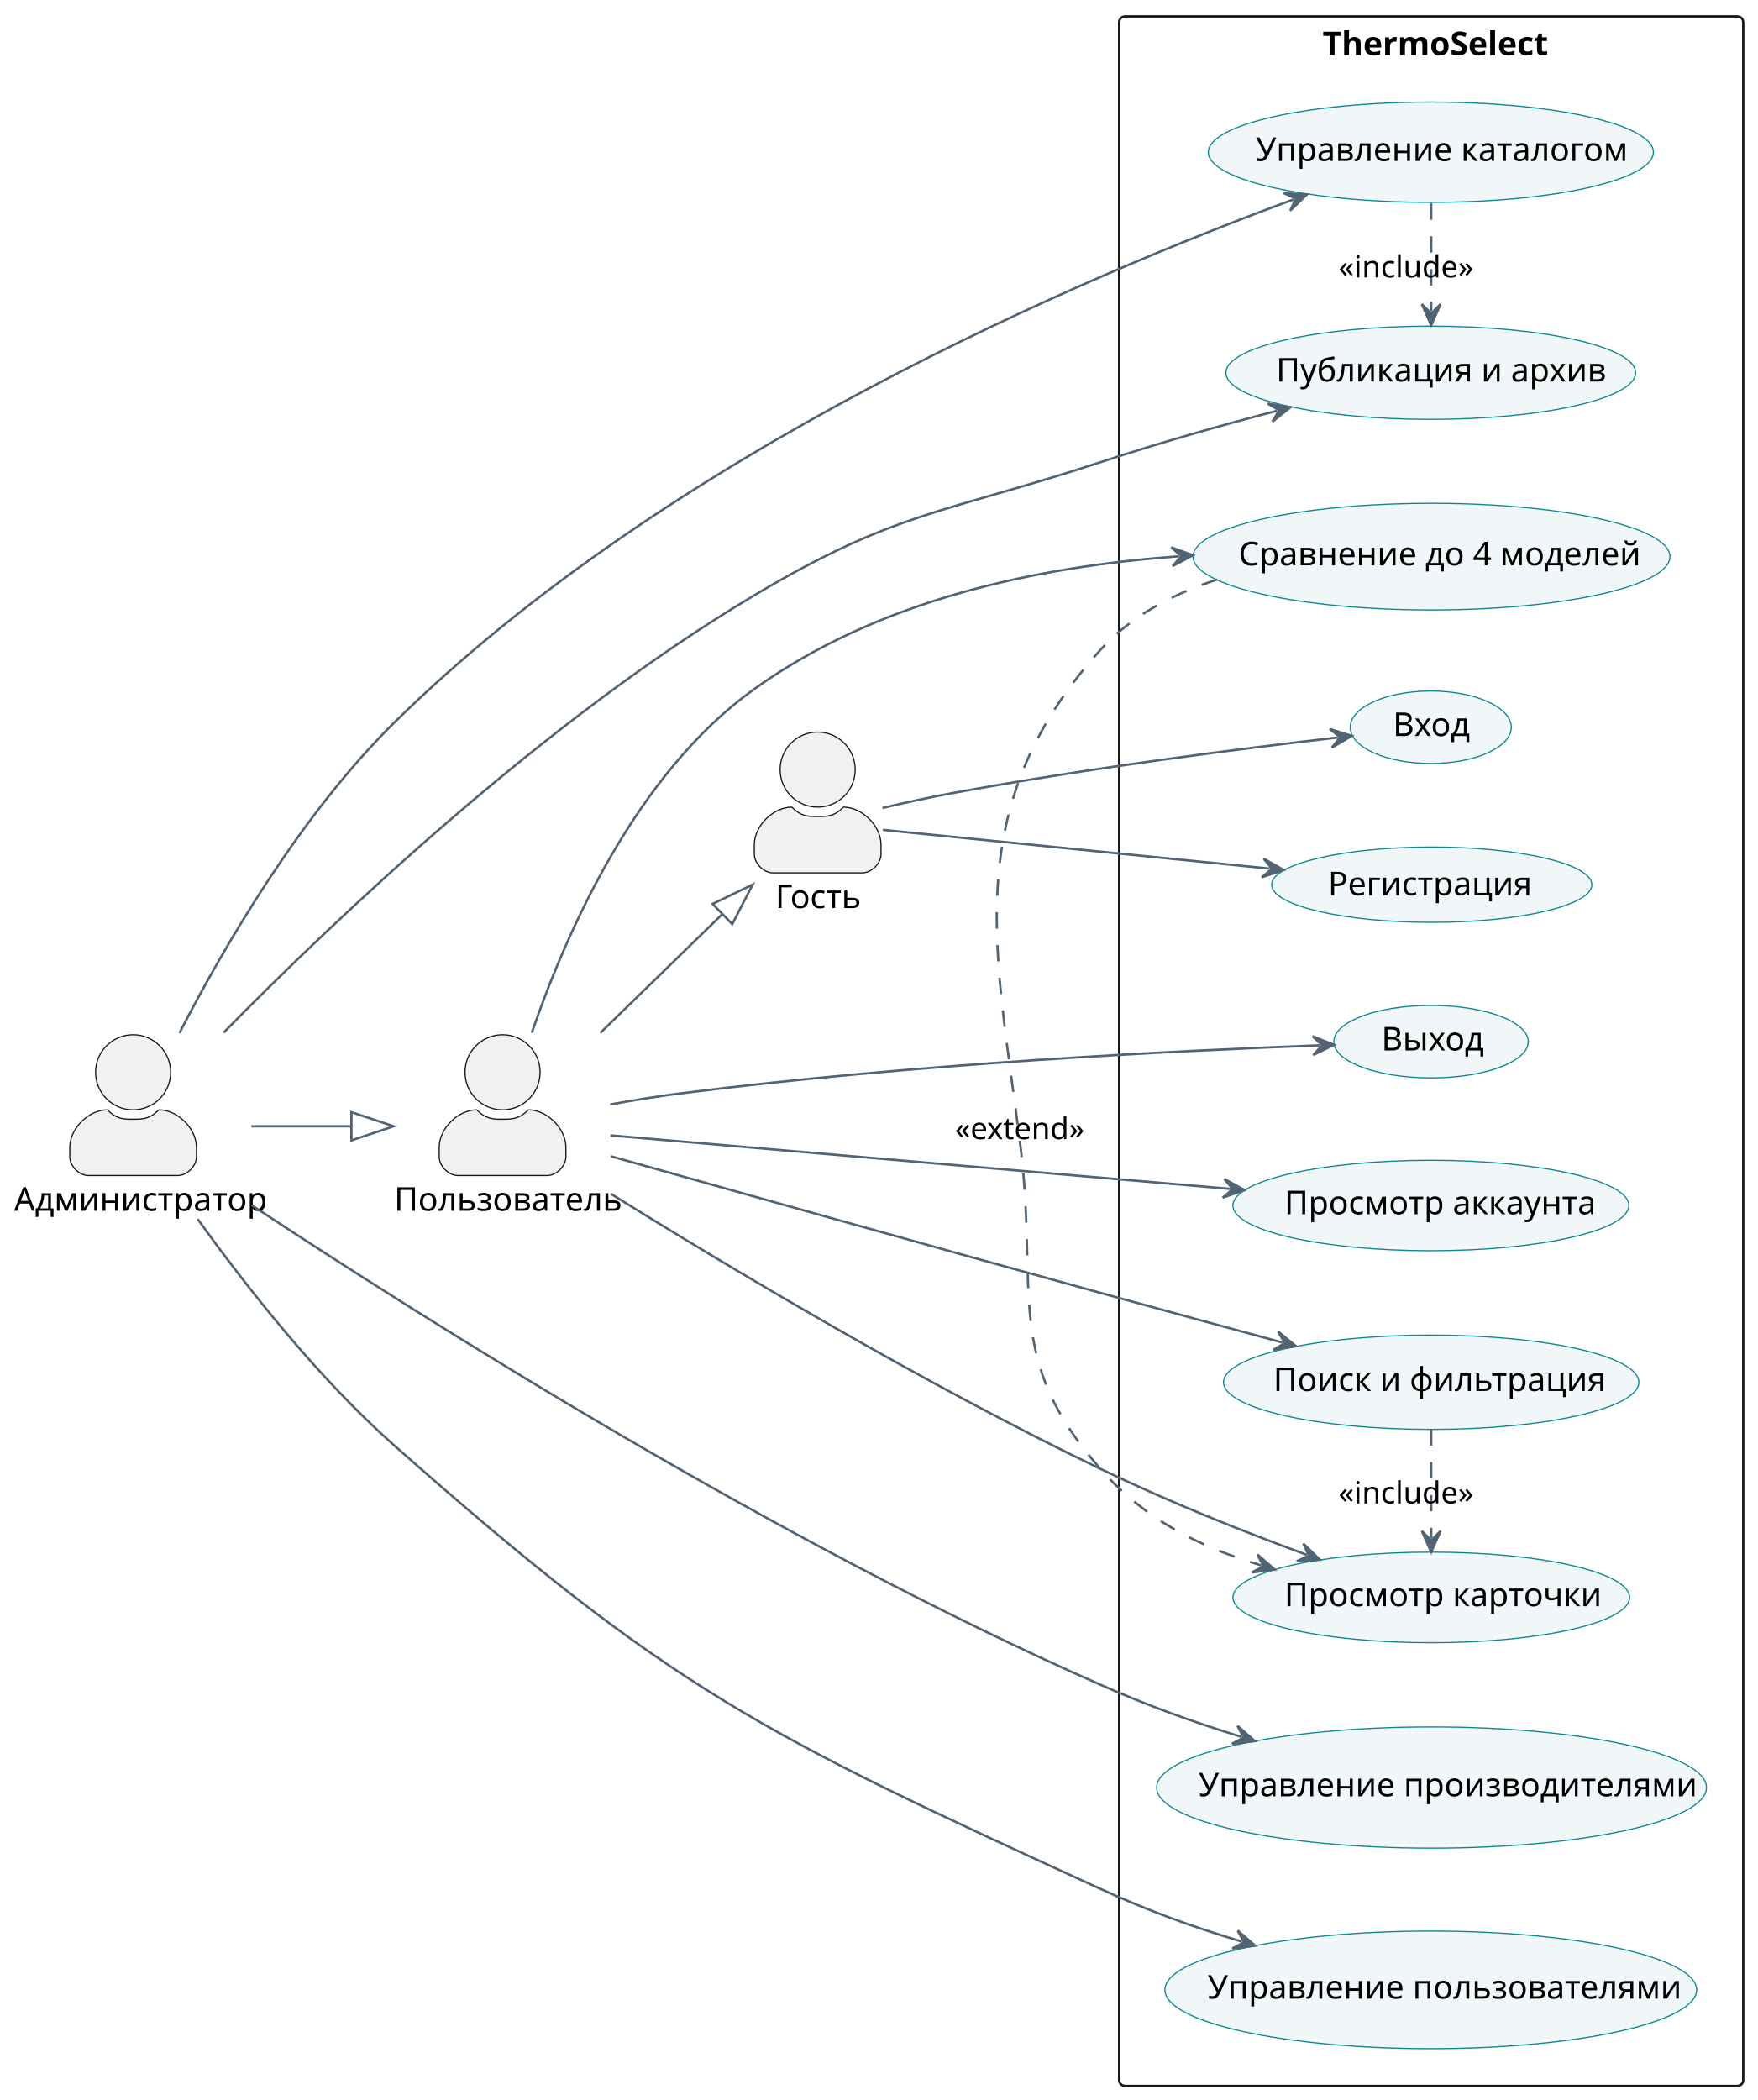
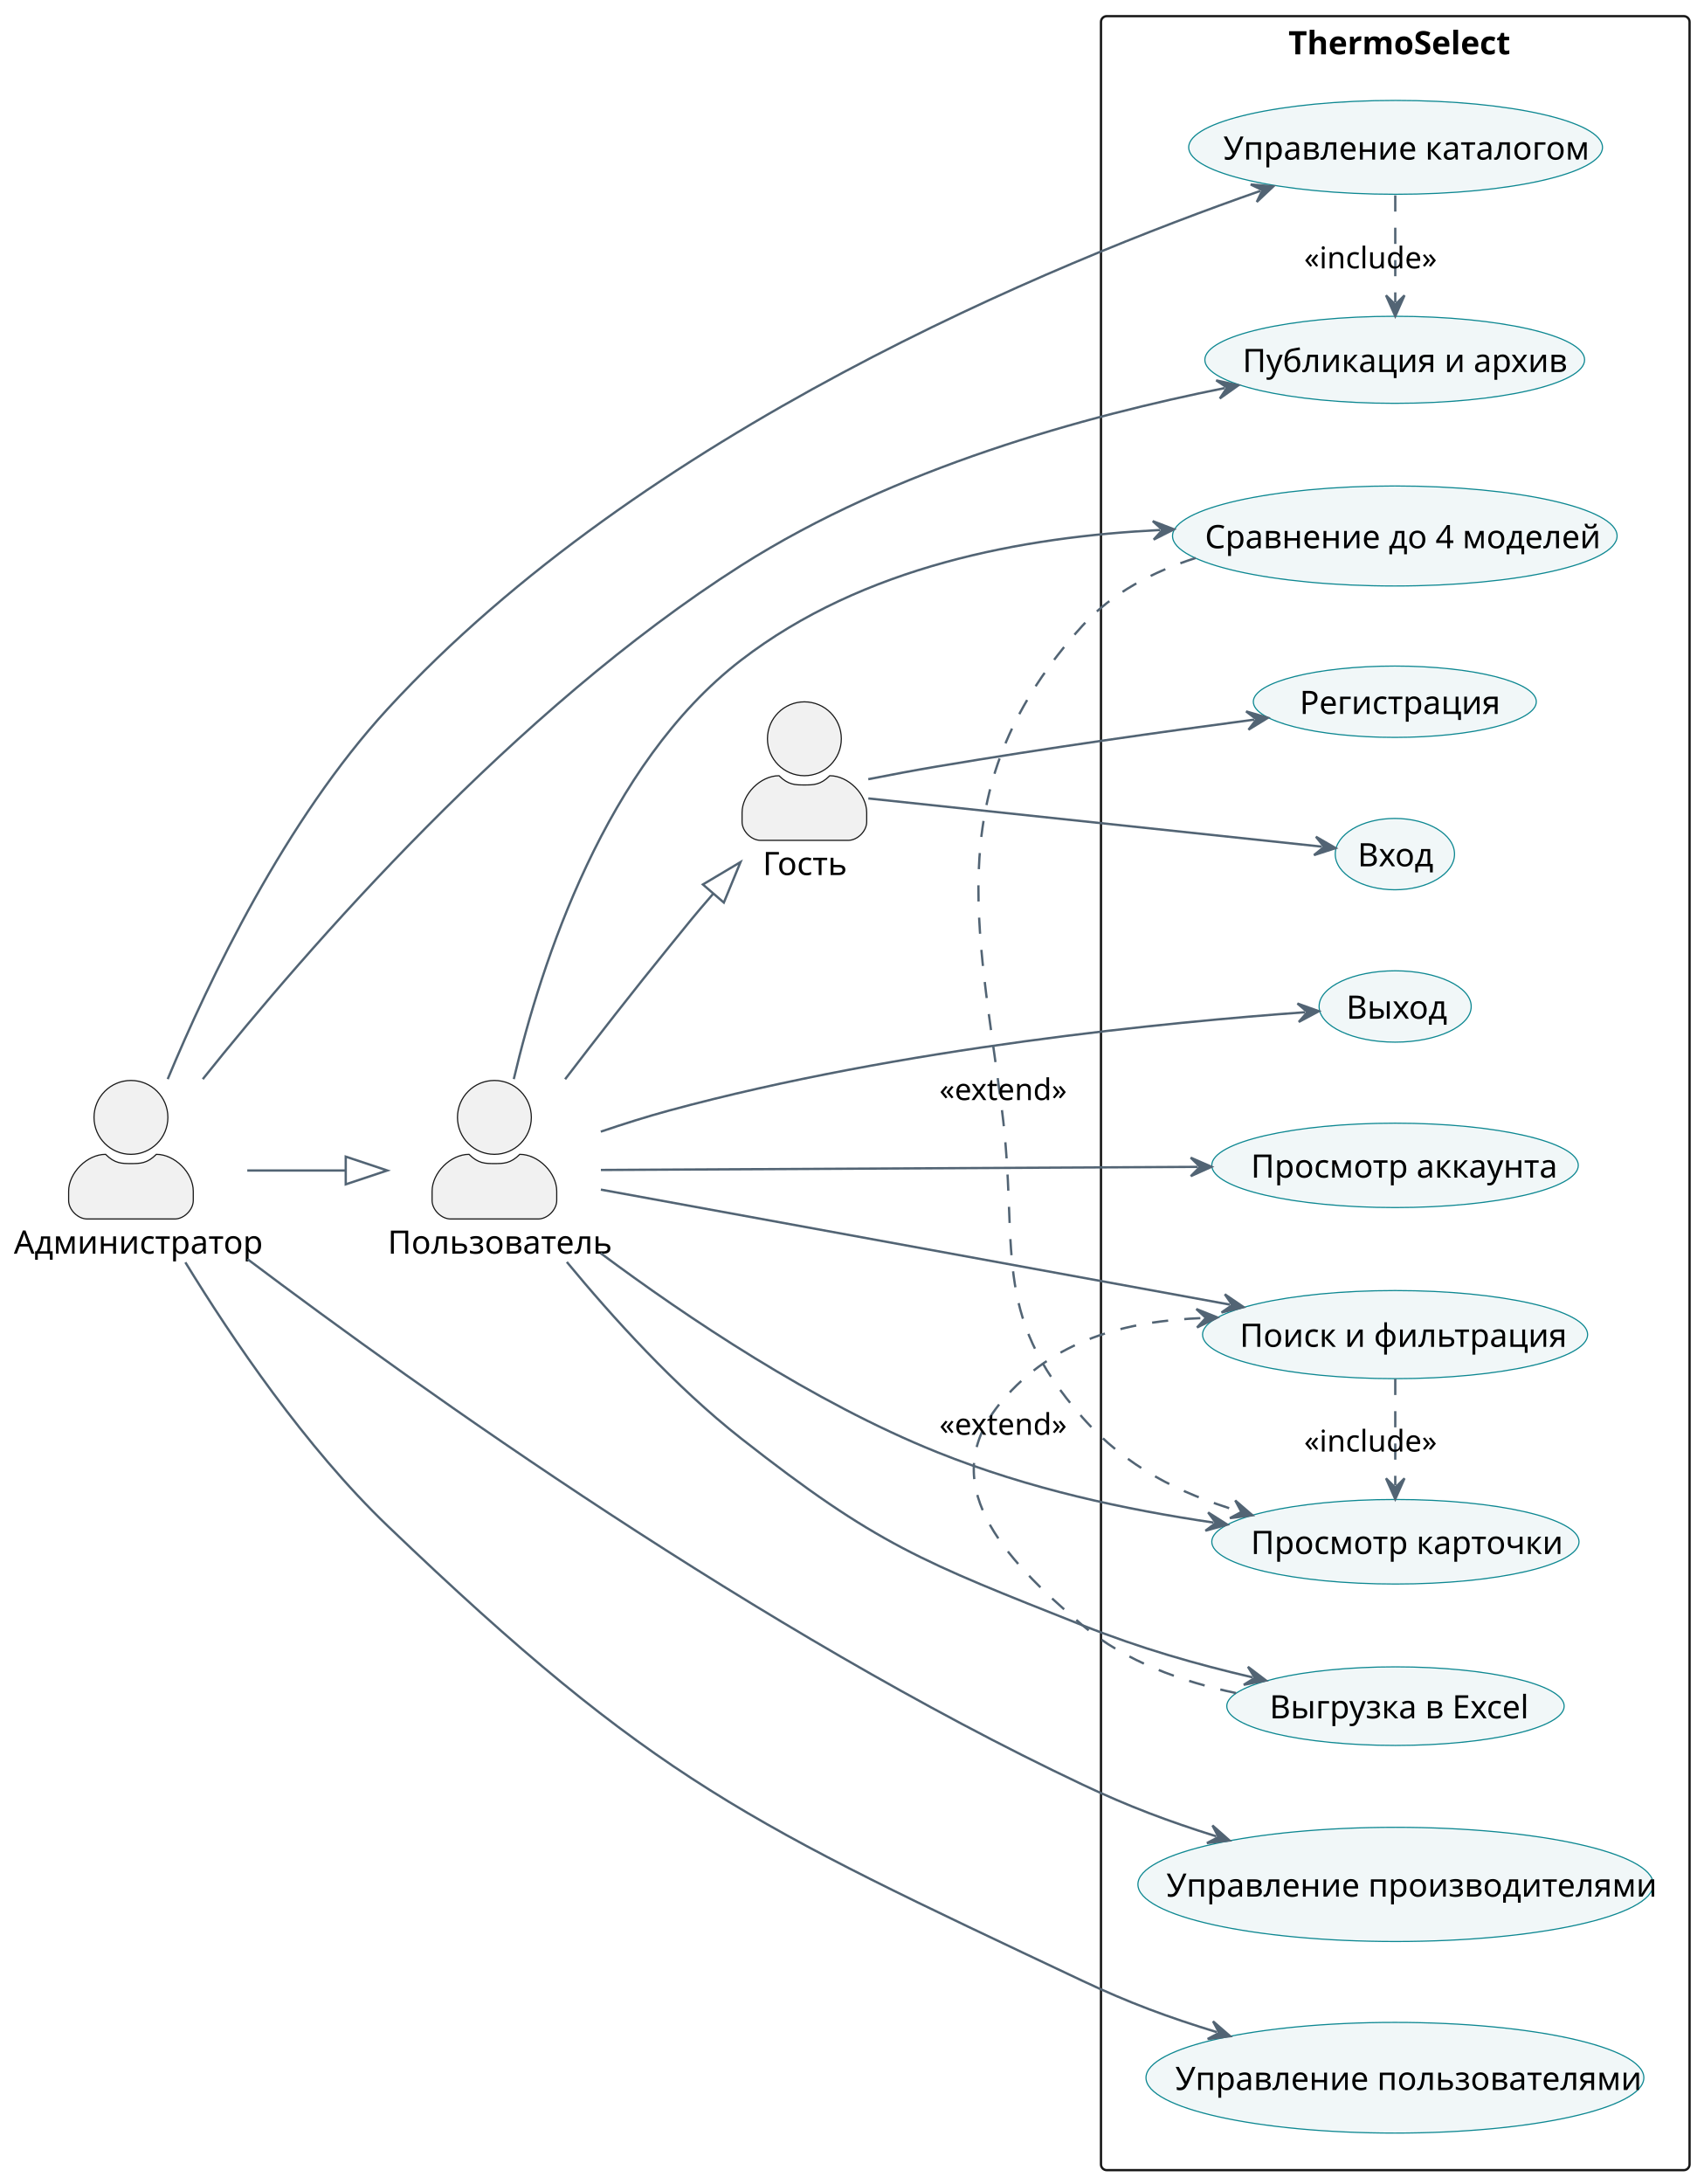
- <svg xmlns="http://www.w3.org/2000/svg" contentStyleType="text/css" data-diagram-type="DESCRIPTION" height="895px" preserveAspectRatio="none" style="width:749px;height:895px;background:#FFFFFF;" version="1.1" viewBox="0 0 749 895" width="749px" zoomAndPan="magnify">
+ <svg xmlns="http://www.w3.org/2000/svg" contentStyleType="text/css" data-diagram-type="DESCRIPTION" height="946px" preserveAspectRatio="none" style="width:738px;height:946px;background:#FFFFFF;" version="1.1" viewBox="0 0 738 946" width="738px" zoomAndPan="magnify">
  <defs />
  <g>
    <g class="cluster" data-entity="ThermoSelect" data-source-line="14" data-uid="ent0005" id="cluster_ThermoSelect">
-       <rect fill="none" height="882" rx="2.5" ry="2.5" style="stroke:#181818;stroke-width:1;" width="266" x="477" y="7" />
-       <text fill="#000000" font-family="sans-serif" font-size="14" font-weight="bold" lengthAdjust="spacing" textLength="92.586" x="563.707" y="23.533">ThermoSelect</text>
+       <rect fill="none" height="933" rx="2.5" ry="2.5" style="stroke:#181818;stroke-width:1;" width="255" x="477" y="7" />
+       <text fill="#000000" font-family="sans-serif" font-size="14" font-weight="bold" lengthAdjust="spacing" textLength="92.586" x="558.207" y="23.533">ThermoSelect</text>
    </g>
    <g class="entity" data-entity="UC_Register" data-source-line="15" data-uid="ent0006" id="entity_UC_Register">
-       <ellipse cx="610.243" cy="377.048" fill="#F1F7F8" rx="68.243" ry="16.049" style="stroke:#0C8791;stroke-width:0.5;" />
-       <text fill="#000000" font-family="sans-serif" font-size="14" lengthAdjust="spacing" textLength="82.455" x="566.015" y="381.565">Регистрация</text>
+       <ellipse cx="604.304" cy="303.952" fill="#F1F7F8" rx="61.304" ry="15.452" style="stroke:#0C8791;stroke-width:0.5;" />
+       <text fill="#000000" font-family="sans-serif" font-size="14" lengthAdjust="spacing" textLength="82.455" x="563.077" y="309.256">Регистрация</text>
    </g>
    <g class="entity" data-entity="UC_Login" data-source-line="16" data-uid="ent0007" id="entity_UC_Login">
-       <ellipse cx="609.82" cy="309.952" fill="#F1F7F8" rx="34.32" ry="15.452" style="stroke:#0C8791;stroke-width:0.5;" />
-       <text fill="#000000" font-family="sans-serif" font-size="14" lengthAdjust="spacing" textLength="32.293" x="593.673" y="313.68">Вход</text>
+       <ellipse cx="604.335" cy="369.952" fill="#F1F7F8" rx="25.835" ry="15.452" style="stroke:#0C8791;stroke-width:0.5;" />
+       <text fill="#000000" font-family="sans-serif" font-size="14" lengthAdjust="spacing" textLength="32.293" x="588.188" y="375.256">Вход</text>
    </g>
    <g class="entity" data-entity="UC_Logout" data-source-line="17" data-uid="ent0008" id="entity_UC_Logout">
-       <ellipse cx="609.935" cy="443.952" fill="#F1F7F8" rx="41.435" ry="15.452" style="stroke:#0C8791;stroke-width:0.5;" />
-       <text fill="#000000" font-family="sans-serif" font-size="14" lengthAdjust="spacing" textLength="42.355" x="588.757" y="447.68">Выход</text>
+       <ellipse cx="604.45" cy="435.952" fill="#F1F7F8" rx="32.95" ry="15.452" style="stroke:#0C8791;stroke-width:0.5;" />
+       <text fill="#000000" font-family="sans-serif" font-size="14" lengthAdjust="spacing" textLength="42.355" x="583.272" y="441.256">Выход</text>
    </g>
    <g class="entity" data-entity="UC_Search" data-source-line="18" data-uid="ent0009" id="entity_UC_Search">
-       <ellipse cx="610.004" cy="589.101" fill="#F1F7F8" rx="88.504" ry="20.101" style="stroke:#0C8791;stroke-width:0.5;" />
-       <text fill="#000000" font-family="sans-serif" font-size="14" lengthAdjust="spacing" textLength="134.6" x="542.704" y="592.829">Поиск и фильтрация</text>
+       <ellipse cx="604.42" cy="578.084" fill="#F1F7F8" rx="83.42" ry="19.084" style="stroke:#0C8791;stroke-width:0.5;" />
+       <text fill="#000000" font-family="sans-serif" font-size="14" lengthAdjust="spacing" textLength="134.6" x="537.12" y="583.389">Поиск и фильтрация</text>
    </g>
-     <g class="entity" data-entity="UC_Detail" data-source-line="19" data-uid="ent0010" id="entity_UC_Detail">
-       <ellipse cx="610.04" cy="680.808" fill="#F1F7F8" rx="84.54" ry="19.308" style="stroke:#0C8791;stroke-width:0.5;" />
-       <text fill="#000000" font-family="sans-serif" font-size="14" lengthAdjust="spacing" textLength="125.269" x="547.405" y="684.537">Просмотр карточки</text>
+     <g class="entity" data-entity="UC_Export" data-source-line="19" data-uid="ent0010" id="entity_UC_Export">
+       <ellipse cx="604.588" cy="739.018" fill="#F1F7F8" rx="73.088" ry="17.018" style="stroke:#0C8791;stroke-width:0.5;" />
+       <text fill="#000000" font-family="sans-serif" font-size="14" lengthAdjust="spacing" textLength="109.074" x="550.051" y="744.322">Выгрузка в Excel</text>
    </g>
-     <g class="entity" data-entity="UC_Compare" data-source-line="20" data-uid="ent0011" id="entity_UC_Compare">
-       <ellipse cx="610.133" cy="237.227" fill="#F1F7F8" rx="101.633" ry="22.727" style="stroke:#0C8791;stroke-width:0.5;" />
-       <text fill="#000000" font-family="sans-serif" font-size="14" lengthAdjust="spacing" textLength="164.527" x="527.87" y="240.955">Сравнение до 4 моделей</text>
+     <g class="entity" data-entity="UC_Detail" data-source-line="20" data-uid="ent0011" id="entity_UC_Detail">
+       <ellipse cx="604.558" cy="667.812" fill="#F1F7F8" rx="79.558" ry="18.312" style="stroke:#0C8791;stroke-width:0.5;" />
+       <text fill="#000000" font-family="sans-serif" font-size="14" lengthAdjust="spacing" textLength="125.269" x="541.924" y="673.116">Просмотр карточки</text>
    </g>
-     <g class="entity" data-entity="UC_Account" data-source-line="21" data-uid="ent0012" id="entity_UC_Account">
-       <ellipse cx="609.879" cy="513.776" fill="#F1F7F8" rx="84.379" ry="19.276" style="stroke:#0C8791;stroke-width:0.5;" />
-       <text fill="#000000" font-family="sans-serif" font-size="14" lengthAdjust="spacing" textLength="124.886" x="547.436" y="517.504">Просмотр аккаунта</text>
+     <g class="entity" data-entity="UC_Compare" data-source-line="21" data-uid="ent0012" id="entity_UC_Compare">
+       <ellipse cx="604.303" cy="232.161" fill="#F1F7F8" rx="96.303" ry="21.66" style="stroke:#0C8791;stroke-width:0.5;" />
+       <text fill="#000000" font-family="sans-serif" font-size="14" lengthAdjust="spacing" textLength="164.527" x="522.039" y="237.465">Сравнение до 4 моделей</text>
    </g>
-     <g class="entity" data-entity="UC_Catalog" data-source-line="22" data-uid="ent0013" id="entity_UC_Catalog">
-       <ellipse cx="609.861" cy="64.872" fill="#F1F7F8" rx="94.861" ry="21.372" style="stroke:#0C8791;stroke-width:0.5;" />
-       <text fill="#000000" font-family="sans-serif" font-size="14" lengthAdjust="spacing" textLength="149.249" x="535.236" y="68.601">Управление каталогом</text>
+     <g class="entity" data-entity="UC_Account" data-source-line="22" data-uid="ent0013" id="entity_UC_Account">
+       <ellipse cx="604.401" cy="504.78" fill="#F1F7F8" rx="79.401" ry="18.28" style="stroke:#0C8791;stroke-width:0.5;" />
+       <text fill="#000000" font-family="sans-serif" font-size="14" lengthAdjust="spacing" textLength="124.886" x="541.958" y="510.085">Просмотр аккаунта</text>
    </g>
-     <g class="entity" data-entity="UC_Status" data-source-line="23" data-uid="ent0014" id="entity_UC_Status">
-       <ellipse cx="609.82" cy="158.864" fill="#F1F7F8" rx="87.32" ry="19.864" style="stroke:#0C8791;stroke-width:0.5;" />
-       <text fill="#000000" font-family="sans-serif" font-size="14" lengthAdjust="spacing" textLength="131.831" x="543.905" y="162.593">Публикация и архив</text>
+     <g class="entity" data-entity="UC_Catalog" data-source-line="23" data-uid="ent0014" id="entity_UC_Catalog">
+       <ellipse cx="604.642" cy="63.828" fill="#F1F7F8" rx="89.642" ry="20.328" style="stroke:#0C8791;stroke-width:0.5;" />
+       <text fill="#000000" font-family="sans-serif" font-size="14" lengthAdjust="spacing" textLength="149.249" x="530.018" y="69.133">Управление каталогом</text>
    </g>
-     <g class="entity" data-entity="UC_Manufacturers" data-source-line="24" data-uid="ent0015" id="entity_UC_Manufacturers">
-       <ellipse cx="610.163" cy="761.832" fill="#F1F7F8" rx="117.163" ry="25.832" style="stroke:#0C8791;stroke-width:0.5;" />
-       <text fill="#000000" font-family="sans-serif" font-size="14" lengthAdjust="spacing" textLength="198.666" x="510.83" y="765.561">Управление производителями</text>
+     <g class="entity" data-entity="UC_Status" data-source-line="24" data-uid="ent0015" id="entity_UC_Status">
+       <ellipse cx="604.265" cy="155.853" fill="#F1F7F8" rx="82.265" ry="18.853" style="stroke:#0C8791;stroke-width:0.5;" />
+       <text fill="#000000" font-family="sans-serif" font-size="14" lengthAdjust="spacing" textLength="131.831" x="538.349" y="161.158">Публикация и архив</text>
    </g>
-     <g class="entity" data-entity="UC_Users" data-source-line="25" data-uid="ent0016" id="entity_UC_Users">
-       <ellipse cx="609.824" cy="848.065" fill="#F1F7F8" rx="113.324" ry="25.065" style="stroke:#0C8791;stroke-width:0.5;" />
-       <text fill="#000000" font-family="sans-serif" font-size="14" lengthAdjust="spacing" textLength="190.319" x="514.664" y="851.793">Управление пользователями</text>
+     <g class="entity" data-entity="UC_Manufacturers" data-source-line="25" data-uid="ent0016" id="entity_UC_Manufacturers">
+       <ellipse cx="604.651" cy="816.23" fill="#F1F7F8" rx="111.651" ry="24.73" style="stroke:#0C8791;stroke-width:0.5;" />
+       <text fill="#000000" font-family="sans-serif" font-size="14" lengthAdjust="spacing" textLength="198.666" x="505.318" y="821.535">Управление производителями</text>
+     </g>
+     <g class="entity" data-entity="UC_Users" data-source-line="26" data-uid="ent0017" id="entity_UC_Users">
+       <ellipse cx="604.35" cy="899.97" fill="#F1F7F8" rx="107.85" ry="23.97" style="stroke:#0C8791;stroke-width:0.5;" />
+       <text fill="#000000" font-family="sans-serif" font-size="14" lengthAdjust="spacing" textLength="190.319" x="509.19" y="905.275">Управление пользователями</text>
    </g>
    <g class="entity" data-entity="Guest" data-source-line="10" data-uid="ent0002" id="entity_Guest">
-       <ellipse cx="348.5" cy="328" fill="#F1F1F1" rx="16" ry="16" style="stroke:#181818;stroke-width:0.5;" />
-       <path d="M348.5,348 C352.5,348 355.5,348 359.5,344 C367.5,344 375.5,352 375.5,360 L375.5,364 C375.5,368 371.5,372 367.5,372 L329.5,372 C325.5,372 321.5,368 321.5,364 L321.5,360 C321.5,352 329.5,344 337.5,344 C341.5,348 344.5,348 348.5,348" fill="#F1F1F1" style="stroke:#181818;stroke-width:0.5;" />
-       <text fill="#000000" font-family="sans-serif" font-size="14" lengthAdjust="spacing" textLength="36.073" x="330.463" y="387.033">Гость</text>
+       <ellipse cx="348.5" cy="320" fill="#F1F1F1" rx="16" ry="16" style="stroke:#181818;stroke-width:0.5;" />
+       <path d="M348.5,340 C352.5,340 355.5,340 359.5,336 C367.5,336 375.5,344 375.5,352 L375.5,356 C375.5,360 371.5,364 367.5,364 L329.5,364 C325.5,364 321.5,360 321.5,356 L321.5,352 C321.5,344 329.5,336 337.5,336 C341.5,340 344.5,340 348.5,340" fill="#F1F1F1" style="stroke:#181818;stroke-width:0.5;" />
+       <text fill="#000000" font-family="sans-serif" font-size="14" lengthAdjust="spacing" textLength="36.073" x="330.463" y="379.033">Гость</text>
    </g>
    <g class="entity" data-entity="User" data-source-line="11" data-uid="ent0003" id="entity_User">
-       <ellipse cx="214.201" cy="457" fill="#F1F1F1" rx="16" ry="16" style="stroke:#181818;stroke-width:0.5;" />
-       <path d="M214.201,477 C218.201,477 221.201,477 225.201,473 C233.201,473 241.201,481 241.201,489 L241.201,493 C241.201,497 237.201,501 233.201,501 L195.201,501 C191.201,501 187.201,497 187.201,493 L187.201,489 C187.201,481 195.201,473 203.201,473 C207.201,477 210.201,477 214.201,477" fill="#F1F1F1" style="stroke:#181818;stroke-width:0.5;" />
-       <text fill="#000000" font-family="sans-serif" font-size="14" lengthAdjust="spacing" textLength="92.401" x="168" y="516.033">Пользователь</text>
+       <ellipse cx="214.201" cy="484" fill="#F1F1F1" rx="16" ry="16" style="stroke:#181818;stroke-width:0.5;" />
+       <path d="M214.201,504 C218.201,504 221.201,504 225.201,500 C233.201,500 241.201,508 241.201,516 L241.201,520 C241.201,524 237.201,528 233.201,528 L195.201,528 C191.201,528 187.201,524 187.201,520 L187.201,516 C187.201,508 195.201,500 203.201,500 C207.201,504 210.201,504 214.201,504" fill="#F1F1F1" style="stroke:#181818;stroke-width:0.5;" />
+       <text fill="#000000" font-family="sans-serif" font-size="14" lengthAdjust="spacing" textLength="92.401" x="168" y="543.033">Пользователь</text>
    </g>
    <g class="entity" data-entity="Admin" data-source-line="12" data-uid="ent0004" id="entity_Admin">
-       <ellipse cx="56.736" cy="457" fill="#F1F1F1" rx="16" ry="16" style="stroke:#181818;stroke-width:0.5;" />
-       <path d="M56.736,477 C60.736,477 63.736,477 67.736,473 C75.736,473 83.736,481 83.736,489 L83.736,493 C83.736,497 79.736,501 75.736,501 L37.736,501 C33.736,501 29.736,497 29.736,493 L29.736,489 C29.736,481 37.736,473 45.736,473 C49.736,477 52.736,477 56.736,477" fill="#F1F1F1" style="stroke:#181818;stroke-width:0.5;" />
-       <text fill="#000000" font-family="sans-serif" font-size="14" lengthAdjust="spacing" textLength="101.473" x="6" y="516.033">Администратор</text>
+       <ellipse cx="56.736" cy="484" fill="#F1F1F1" rx="16" ry="16" style="stroke:#181818;stroke-width:0.5;" />
+       <path d="M56.736,504 C60.736,504 63.736,504 67.736,500 C75.736,500 83.736,508 83.736,516 L83.736,520 C83.736,524 79.736,528 75.736,528 L37.736,528 C33.736,528 29.736,524 29.736,520 L29.736,516 C29.736,508 37.736,500 45.736,500 C49.736,504 52.736,504 56.736,504" fill="#F1F1F1" style="stroke:#181818;stroke-width:0.5;" />
+       <text fill="#000000" font-family="sans-serif" font-size="14" lengthAdjust="spacing" textLength="101.473" x="6" y="543.033">Администратор</text>
    </g>
-     <g class="link" data-entity-1="Guest" data-entity-2="UC_Register" data-source-line="28" data-uid="lnk17" id="link_Guest_UC_Register">
-       <path d="M376.29,353.68 C416.31,357.69 486.81,364.762 541.16,370.202" fill="none" id="Guest-to-UC_Register" style="stroke:#526474;stroke-width:1;" />
-       <polygon fill="#526474" points="547.13,370.8,538.573,365.923,542.155,370.302,537.776,373.884,547.13,370.8" style="stroke:#526474;stroke-width:1;" />
+     <g class="link" data-entity-1="Guest" data-entity-2="UC_Register" data-source-line="29" data-uid="lnk18" id="link_Guest_UC_Register">
+       <path d="M376.18,337.51 C385.58,335.66 396.24,333.64 406,332 C454.32,323.88 503.622,316.967 543.372,311.707" fill="none" id="Guest-to-UC_Register" style="stroke:#526474;stroke-width:1;" />
+       <polygon fill="#526474" points="549.32,310.92,539.873,308.135,544.363,311.576,540.923,316.066,549.32,310.92" style="stroke:#526474;stroke-width:1;" />
    </g>
-     <g class="link" data-entity-1="Guest" data-entity-2="UC_Login" data-source-line="29" data-uid="lnk18" id="link_Guest_UC_Login">
-       <path d="M376.13,344.36 C385.53,342.15 396.2,339.8 406,338 C465.66,327.04 529.939,318.947 570.199,314.307" fill="none" id="Guest-to-UC_Login" style="stroke:#526474;stroke-width:1;" />
-       <polygon fill="#526474" points="576.16,313.62,566.761,310.677,571.193,314.192,567.677,318.624,576.16,313.62" style="stroke:#526474;stroke-width:1;" />
+     <g class="link" data-entity-1="Guest" data-entity-2="UC_Login" data-source-line="30" data-uid="lnk19" id="link_Guest_UC_Login">
+       <path d="M376.2,345.84 C425.62,351.09 524.704,361.626 572.694,366.726" fill="none" id="Guest-to-UC_Login" style="stroke:#526474;stroke-width:1;" />
+       <polygon fill="#526474" points="578.66,367.36,570.133,362.431,573.688,366.832,569.288,370.387,578.66,367.36" style="stroke:#526474;stroke-width:1;" />
    </g>
-     <g class="link" data-entity-1="User" data-entity-2="Guest" data-source-line="30" data-uid="lnk19" id="link_User_Guest">
-       <path d="M255.84,440.24 C276.97,419.66 289.28,407.674 307.91,389.544" fill="none" id="User-to-Guest" style="stroke:#526474;stroke-width:1;" />
-       <polygon fill="none" points="320.81,376.99,303.726,385.244,312.095,393.844,320.81,376.99" style="stroke:#526474;stroke-width:1;" />
+     <g class="link" data-entity-1="User" data-entity-2="Guest" data-source-line="31" data-uid="lnk20" id="link_User_Guest">
+       <path d="M244.84,467.47 C258.41,449.73 274.81,428.65 290,410 C299.88,397.88 299.245,398.402 309.065,387.033" fill="none" id="User-to-Guest" style="stroke:#526474;stroke-width:1;" />
+       <polygon fill="none" points="320.83,373.41,304.524,383.111,313.605,390.954,320.83,373.41" style="stroke:#526474;stroke-width:1;" />
    </g>
-     <g class="link" data-entity-1="Admin" data-entity-2="User" data-source-line="31" data-uid="lnk20" id="link_Admin_User">
-       <path d="M107.13,480 C126.59,480 130.78,480 149.79,480" fill="none" id="Admin-to-User" style="stroke:#526474;stroke-width:1;" />
-       <polygon fill="none" points="167.79,480,149.79,474,149.79,486,167.79,480" style="stroke:#526474;stroke-width:1;" />
+     <g class="link" data-entity-1="Admin" data-entity-2="User" data-source-line="32" data-uid="lnk21" id="link_Admin_User">
+       <path d="M107.13,507 C126.59,507 130.78,507 149.79,507" fill="none" id="Admin-to-User" style="stroke:#526474;stroke-width:1;" />
+       <polygon fill="none" points="167.79,507,149.79,501,149.79,513,167.79,507" style="stroke:#526474;stroke-width:1;" />
    </g>
-     <g class="link" data-entity-1="User" data-entity-2="UC_Logout" data-source-line="32" data-uid="lnk21" id="link_User_UC_Logout">
-       <path d="M260.08,470.71 C269.91,468.93 280.28,467.24 290,466 C389.67,453.3 501.874,447.784 562.574,445.514" fill="none" id="User-to-UC_Logout" style="stroke:#526474;stroke-width:1;" />
-       <polygon fill="#526474" points="568.57,445.29,559.427,441.629,563.573,445.477,559.726,449.623,568.57,445.29" style="stroke:#526474;stroke-width:1;" />
+     <g class="link" data-entity-1="User" data-entity-2="UC_Logout" data-source-line="33" data-uid="lnk22" id="link_User_UC_Logout">
+       <path d="M260.3,490.17 C270.02,486.88 280.29,483.63 290,481 C390.57,453.74 508.046,442.615 565.406,438.445" fill="none" id="User-to-UC_Logout" style="stroke:#526474;stroke-width:1;" />
+       <polygon fill="#526474" points="571.39,438.01,562.124,434.673,566.403,438.373,562.704,442.652,571.39,438.01" style="stroke:#526474;stroke-width:1;" />
    </g>
-     <g class="link" data-entity-1="User" data-entity-2="UC_Search" data-source-line="33" data-uid="lnk22" id="link_User_UC_Search">
-       <path d="M260.4,492.8 C311.19,507.1 395.94,530.87 469,551 C496.44,558.56 521.138,565.283 546.638,572.183" fill="none" id="User-to-UC_Search" style="stroke:#526474;stroke-width:1;" />
-       <polygon fill="#526474" points="552.43,573.75,544.787,567.538,547.604,572.444,542.698,575.26,552.43,573.75" style="stroke:#526474;stroke-width:1;" />
+     <g class="link" data-entity-1="User" data-entity-2="UC_Search" data-source-line="34" data-uid="lnk23" id="link_User_UC_Search">
+       <path d="M260.33,515.28 C329.08,527.85 454.148,550.701 532.898,565.101" fill="none" id="User-to-UC_Search" style="stroke:#526474;stroke-width:1;" />
+       <polygon fill="#526474" points="538.8,566.18,530.666,560.626,533.882,565.281,529.227,568.496,538.8,566.18" style="stroke:#526474;stroke-width:1;" />
    </g>
-     <g class="link" data-entity-1="User" data-entity-2="UC_Detail" data-source-line="34" data-uid="lnk23" id="link_User_UC_Detail">
-       <path d="M260.25,508.73 C310.21,539.81 393.59,589.76 469,626 C499.48,640.65 529.319,652.478 556.929,662.638" fill="none" id="User-to-UC_Detail" style="stroke:#526474;stroke-width:1;" />
-       <polygon fill="#526474" points="562.56,664.71,555.495,657.848,557.868,662.983,552.732,665.356,562.56,664.71" style="stroke:#526474;stroke-width:1;" />
+     <g class="link" data-entity-1="User" data-entity-2="UC_Export" data-source-line="35" data-uid="lnk24" id="link_User_UC_Export">
+       <path d="M245.58,546.63 C265.38,570.62 292.68,600.76 321,623 C379.98,669.3 399.3,676.35 469,704 C494.46,714.1 517.939,720.749 542.689,726.559" fill="none" id="User-to-UC_Export" style="stroke:#526474;stroke-width:1;" />
+       <polygon fill="#526474" points="548.53,727.93,540.682,721.979,543.662,726.787,538.854,729.767,548.53,727.93" style="stroke:#526474;stroke-width:1;" />
    </g>
-     <g class="link" data-entity-1="User" data-entity-2="UC_Compare" data-source-line="35" data-uid="lnk24" id="link_User_UC_Compare">
-       <path d="M226.66,440.18 C241.41,397.15 271.08,329.95 321,294 C375.08,255.06 443.066,241.463 502.496,237.063" fill="none" id="User-to-UC_Compare" style="stroke:#526474;stroke-width:1;" />
-       <polygon fill="#526474" points="508.48,236.62,499.209,233.295,503.494,236.989,499.8,241.274,508.48,236.62" style="stroke:#526474;stroke-width:1;" />
+     <g class="link" data-entity-1="User" data-entity-2="UC_Detail" data-source-line="36" data-uid="lnk25" id="link_User_UC_Detail">
+       <path d="M260.2,542.8 C297.31,570.43 352.32,607.46 406,629 C446.06,645.08 487.495,653.842 525.805,659.512" fill="none" id="User-to-UC_Detail" style="stroke:#526474;stroke-width:1;" />
+       <polygon fill="#526474" points="531.74,660.39,523.423,655.115,526.794,659.658,522.251,663.029,531.74,660.39" style="stroke:#526474;stroke-width:1;" />
    </g>
-     <g class="link" data-entity-1="User" data-entity-2="UC_Account" data-source-line="36" data-uid="lnk25" id="link_User_UC_Account">
-       <path d="M260.2,483.9 C326.09,489.59 443.502,499.714 524.462,506.704" fill="none" id="User-to-UC_Account" style="stroke:#526474;stroke-width:1;" />
-       <polygon fill="#526474" points="530.44,507.22,521.817,502.461,525.458,506.79,521.129,510.431,530.44,507.22" style="stroke:#526474;stroke-width:1;" />
+     <g class="link" data-entity-1="User" data-entity-2="UC_Compare" data-source-line="37" data-uid="lnk26" id="link_User_UC_Compare">
+       <path d="M222.6,467.41 C234.45,417.04 262.34,331.18 321,286 C374.11,245.1 443.217,232.55 502.637,229.571" fill="none" id="User-to-UC_Compare" style="stroke:#526474;stroke-width:1;" />
+       <polygon fill="#526474" points="508.63,229.27,499.441,225.726,503.636,229.52,499.842,233.716,508.63,229.27" style="stroke:#526474;stroke-width:1;" />
    </g>
-     <g class="link" data-entity-1="Admin" data-entity-2="UC_Catalog" data-source-line="37" data-uid="lnk26" id="link_Admin_UC_Catalog">
-       <path d="M76.48,440.27 C95.73,402.94 128.3,347.1 168,308 C285.08,192.68 462.41,117.754 551.34,84.994" fill="none" id="Admin-to-UC_Catalog" style="stroke:#526474;stroke-width:1;" />
-       <polygon fill="#526474" points="556.97,82.92,547.142,82.278,552.278,84.648,549.908,89.784,556.97,82.92" style="stroke:#526474;stroke-width:1;" />
+     <g class="link" data-entity-1="User" data-entity-2="UC_Account" data-source-line="38" data-uid="lnk27" id="link_User_UC_Account">
+       <path d="M260.33,506.77 C325.18,506.43 439.38,505.841 518.9,505.431" fill="none" id="User-to-UC_Account" style="stroke:#526474;stroke-width:1;" />
+       <polygon fill="#526474" points="524.9,505.4,515.88,501.447,519.9,505.426,515.921,509.446,524.9,505.4" style="stroke:#526474;stroke-width:1;" />
    </g>
-     <g class="link" data-entity-1="Admin" data-entity-2="UC_Status" data-source-line="38" data-uid="lnk27" id="link_Admin_UC_Status">
-       <path d="M95.24,440.14 C143.64,390.9 232,307.14 321,254 C381.52,217.86 402.01,218.93 469,197 C495.33,188.38 519.076,181.669 544.216,175.089" fill="none" id="Admin-to-UC_Status" style="stroke:#526474;stroke-width:1;" />
-       <polygon fill="#526474" points="550.02,173.57,540.301,171.979,545.183,174.836,542.326,179.719,550.02,173.57" style="stroke:#526474;stroke-width:1;" />
+     <g class="link" data-entity-1="Admin" data-entity-2="UC_Catalog" data-source-line="39" data-uid="lnk28" id="link_Admin_UC_Catalog">
+       <path d="M72.66,467.41 C90.59,424.33 123.68,355.17 168,307 C278.5,186.89 456.726,113.889 546.016,82.699" fill="none" id="Admin-to-UC_Catalog" style="stroke:#526474;stroke-width:1;" />
+       <polygon fill="#526474" points="551.68,80.72,541.864,79.912,546.96,82.369,544.503,87.464,551.68,80.72" style="stroke:#526474;stroke-width:1;" />
    </g>
-     <g class="link" data-entity-1="Admin" data-entity-2="UC_Manufacturers" data-source-line="39" data-uid="lnk28" id="link_Admin_UC_Manufacturers">
-       <path d="M107.24,513.62 C182.77,563.52 332.08,657.77 469,718 C489.87,727.18 507.53,733.54 529.13,740.25" fill="none" id="Admin-to-UC_Manufacturers" style="stroke:#526474;stroke-width:1;" />
-       <polygon fill="#526474" points="534.86,742.03,527.452,735.54,530.085,740.547,525.078,743.18,534.86,742.03" style="stroke:#526474;stroke-width:1;" />
+     <g class="link" data-entity-1="Admin" data-entity-2="UC_Status" data-source-line="40" data-uid="lnk29" id="link_Admin_UC_Status">
+       <path d="M87.85,467.43 C133.04,410.93 223.27,307.11 321,245 C387.83,202.53 470.607,180.131 530.647,168.081" fill="none" id="Admin-to-UC_Status" style="stroke:#526474;stroke-width:1;" />
+       <polygon fill="#526474" points="536.53,166.9,526.919,164.749,531.628,167.884,528.493,172.593,536.53,166.9" style="stroke:#526474;stroke-width:1;" />
    </g>
-     <g class="link" data-entity-1="Admin" data-entity-2="UC_Users" data-source-line="40" data-uid="lnk29" id="link_Admin_UC_Users">
-       <path d="M84.26,519.55 C104.98,548.38 135.54,587.27 168,616 C286.28,720.7 325.37,739.24 469,805 C489.81,814.53 507.546,820.936 529.246,827.486" fill="none" id="Admin-to-UC_Users" style="stroke:#526474;stroke-width:1;" />
-       <polygon fill="#526474" points="534.99,829.22,527.53,822.79,530.203,827.775,525.218,830.449,534.99,829.22" style="stroke:#526474;stroke-width:1;" />
+     <g class="link" data-entity-1="Admin" data-entity-2="UC_Manufacturers" data-source-line="41" data-uid="lnk30" id="link_Admin_UC_Manufacturers">
+       <path d="M107.23,545.4 C182.14,601.76 329.99,707.28 469,773 C489.06,782.48 506.016,788.832 526.966,795.412" fill="none" id="Admin-to-UC_Manufacturers" style="stroke:#526474;stroke-width:1;" />
+       <polygon fill="#526474" points="532.69,797.21,525.302,790.697,527.92,795.712,522.905,798.329,532.69,797.21" style="stroke:#526474;stroke-width:1;" />
    </g>
-     <g class="link" data-entity-1="UC_Search" data-entity-2="UC_Detail" data-source-line="41" data-uid="lnk30" id="link_UC_Search_UC_Detail">
-       <path d="M610,609.12 C610,624.68 610,640.09 610,655.49" fill="none" id="UC_Search-to-UC_Detail" style="stroke:#526474;stroke-width:1;stroke-dasharray:7.0,7.0;" />
-       <polygon fill="#526474" points="610,661.49,614,652.49,610,656.49,606,652.49,610,661.49" style="stroke:#526474;stroke-width:1;" />
-       <text fill="#000000" font-family="sans-serif" font-size="13" lengthAdjust="spacing" textLength="55.656" x="570.5" y="640.745">«include»</text>
+     <g class="link" data-entity-1="Admin" data-entity-2="UC_Users" data-source-line="42" data-uid="lnk31" id="link_Admin_UC_Users">
+       <path d="M80.31,546.78 C100.55,579.85 132.36,626.85 168,661 C283.45,771.6 324.42,789.74 469,858 C489.13,867.5 506.202,873.807 527.252,880.237" fill="none" id="Admin-to-UC_Users" style="stroke:#526474;stroke-width:1;" />
+       <polygon fill="#526474" points="532.99,881.99,525.551,875.535,528.208,880.529,523.214,883.186,532.99,881.99" style="stroke:#526474;stroke-width:1;" />
    </g>
-     <g class="link" data-entity-1="UC_Compare" data-entity-2="UC_Detail" data-source-line="42" data-uid="lnk31" id="link_UC_Compare_UC_Detail">
-       <path d="M518.84,246.98 C500.11,253.04 482.12,262.45 469,277 C407.46,345.23 425.11,408.06 435,489 C442.61,551.27 427.58,578.88 469,626 C488.08,647.71 511.055,659.189 537.605,667.189" fill="none" id="UC_Compare-to-UC_Detail" style="stroke:#526474;stroke-width:1;stroke-dasharray:7.0,7.0;" />
-       <polygon fill="#526474" points="543.35,668.92,535.887,662.494,538.563,667.477,533.579,670.153,543.35,668.92" style="stroke:#526474;stroke-width:1;" />
-       <text fill="#000000" font-family="sans-serif" font-size="13" lengthAdjust="spacing" textLength="53.492" x="407" y="485.495">«extend»</text>
+     <g class="link" data-entity-1="UC_Search" data-entity-2="UC_Detail" data-source-line="43" data-uid="lnk32" id="link_UC_Search_UC_Detail">
+       <path d="M604.5,597.25 C604.5,612.65 604.5,628.11 604.5,643.35" fill="none" id="UC_Search-to-UC_Detail" style="stroke:#526474;stroke-width:1;stroke-dasharray:7,7;" />
+       <polygon fill="#526474" points="604.5,649.35,608.5,640.35,604.5,644.35,600.5,640.35,604.5,649.35" style="stroke:#526474;stroke-width:1;" />
+       <text fill="#000000" font-family="sans-serif" font-size="13" lengthAdjust="spacing" textLength="55.656" x="565" y="628.745">«include»</text>
    </g>
-     <g class="link" data-entity-1="UC_Catalog" data-entity-2="UC_Status" data-source-line="43" data-uid="lnk32" id="link_UC_Catalog_UC_Status">
-       <path d="M610,86.67 C610,102.3 610,117.27 610,132.6" fill="none" id="UC_Catalog-to-UC_Status" style="stroke:#526474;stroke-width:1;stroke-dasharray:7.0,7.0;" />
-       <polygon fill="#526474" points="610,138.6,614,129.6,610,133.6,606,129.6,610,138.6" style="stroke:#526474;stroke-width:1;" />
-       <text fill="#000000" font-family="sans-serif" font-size="13" lengthAdjust="spacing" textLength="55.656" x="570.5" y="118.245">«include»</text>
+     <g class="link" data-entity-1="UC_Export" data-entity-2="UC_Search" data-source-line="44" data-uid="lnk33" id="link_UC_Export_UC_Search">
+       <path d="M535.52,733.35 C512.26,728.49 487.53,719.71 469,704 C434.04,674.36 404.43,642.02 434,607 C456.47,580.39 487.584,572.167 521.464,570.886" fill="none" id="UC_Export-to-UC_Search" style="stroke:#526474;stroke-width:1;stroke-dasharray:7,7;" />
+       <polygon fill="#526474" points="527.46,570.66,518.315,567.003,522.464,570.849,518.617,574.997,527.46,570.66" style="stroke:#526474;stroke-width:1;" />
+       <text fill="#000000" font-family="sans-serif" font-size="13" lengthAdjust="spacing" textLength="53.492" x="407" y="621.495">«extend»</text>
+     </g>
+     <g class="link" data-entity-1="UC_Compare" data-entity-2="UC_Detail" data-source-line="45" data-uid="lnk34" id="link_UC_Compare_UC_Detail">
+       <path d="M518.01,241.7 C499.63,247.58 481.9,256.76 469,271 C406.81,339.67 423.78,400.4 434,480 C441.84,541.05 428.25,567.87 469,614 C487.94,635.45 510.826,646.745 536.886,654.615" fill="none" id="UC_Compare-to-UC_Detail" style="stroke:#526474;stroke-width:1;stroke-dasharray:7,7;" />
+       <polygon fill="#526474" points="542.63,656.35,535.171,649.919,537.843,654.904,532.858,657.577,542.63,656.35" style="stroke:#526474;stroke-width:1;" />
+       <text fill="#000000" font-family="sans-serif" font-size="13" lengthAdjust="spacing" textLength="53.492" x="407" y="476.495">«extend»</text>
+     </g>
+     <g class="link" data-entity-1="UC_Catalog" data-entity-2="UC_Status" data-source-line="46" data-uid="lnk35" id="link_UC_Catalog_UC_Status">
+       <path d="M604.5,84.64 C604.5,100.3 604.5,115.67 604.5,130.94" fill="none" id="UC_Catalog-to-UC_Status" style="stroke:#526474;stroke-width:1;stroke-dasharray:7,7;" />
+       <polygon fill="#526474" points="604.5,136.94,608.5,127.94,604.5,131.94,600.5,127.94,604.5,136.94" style="stroke:#526474;stroke-width:1;" />
+       <text fill="#000000" font-family="sans-serif" font-size="13" lengthAdjust="spacing" textLength="55.656" x="565" y="116.245">«include»</text>
    </g>
  </g>
</svg>
